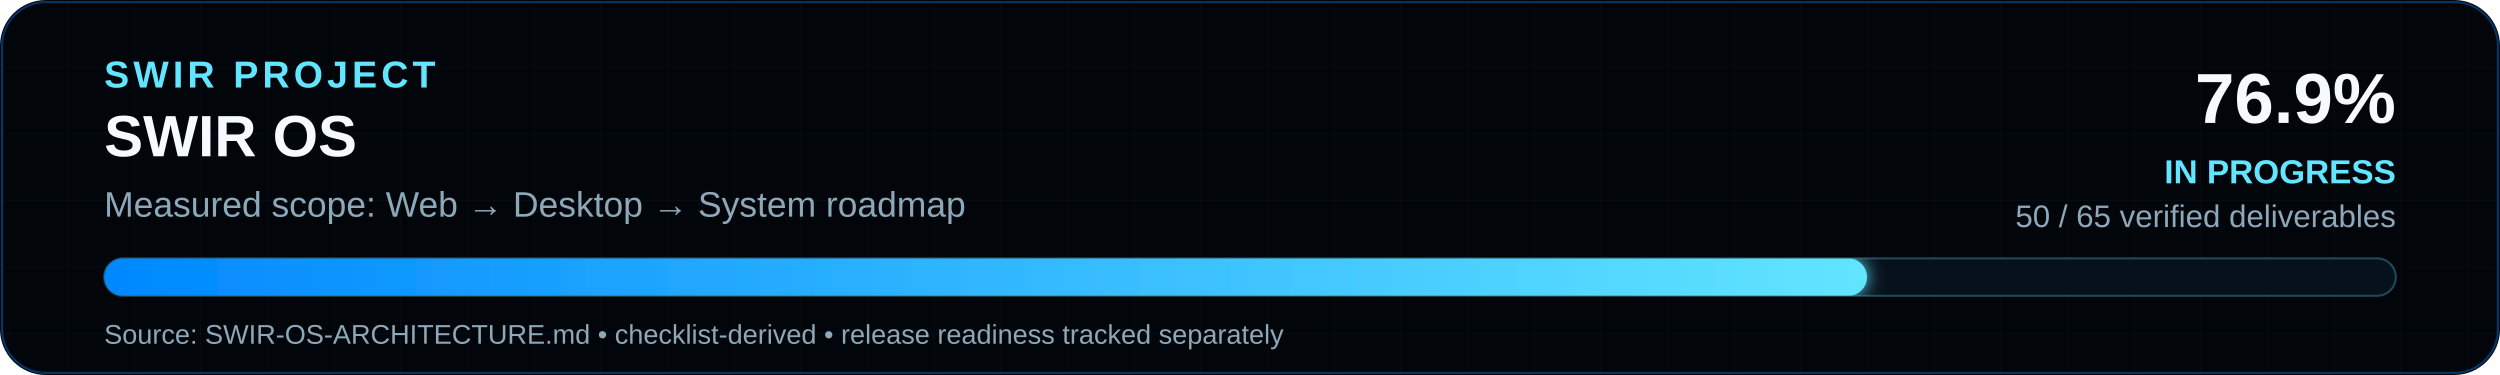
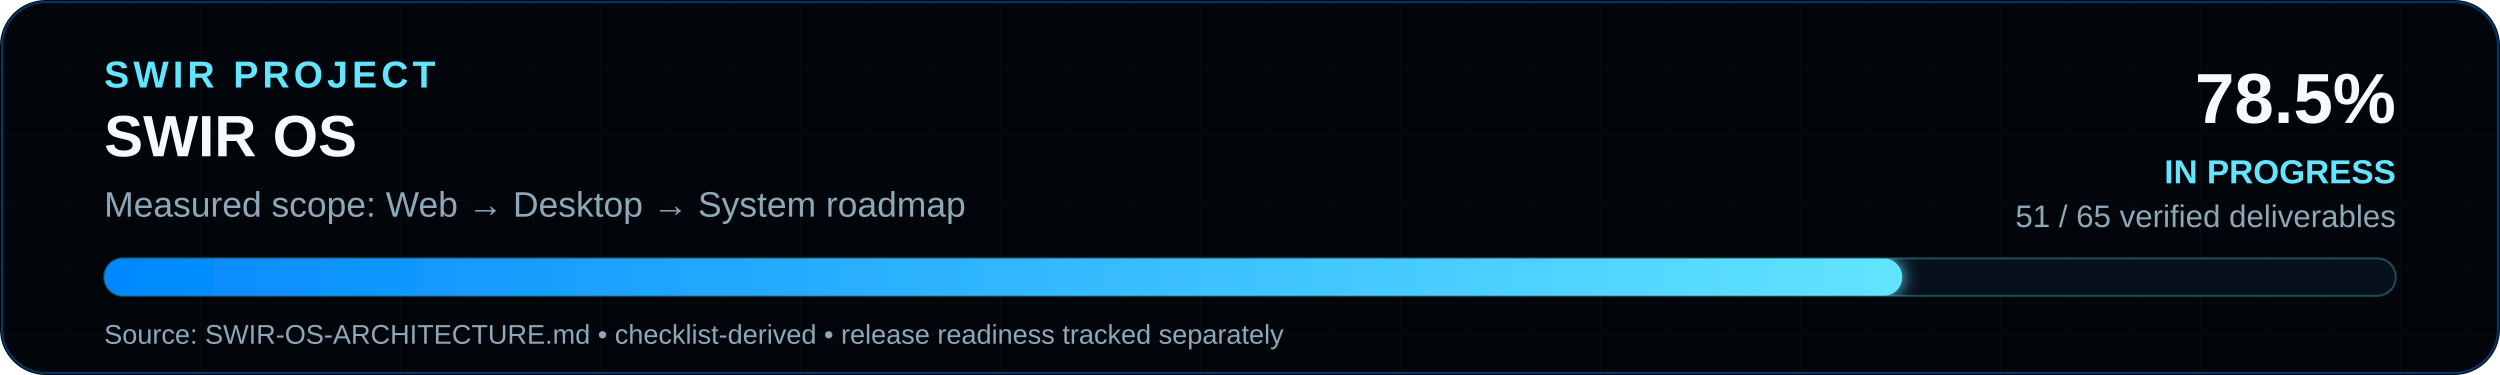
<svg xmlns="http://www.w3.org/2000/svg" viewBox="0 0 1200 180" role="img" aria-labelledby="progressCardTitle progressCardDesc">
  <defs>
    <linearGradient id="progressGradient" x1="0" y1="0" x2="1" y2="0">
      <stop offset="0" stop-color="#0088FF" />
      <stop offset="1" stop-color="#62E5FF" />
    </linearGradient>
    <filter id="softGlow" x="-10%" y="-150%" width="120%" height="400%">
      <feGaussianBlur stdDeviation="4" result="blur" />
      <feMerge>
        <feMergeNode in="blur" />
        <feMergeNode in="SourceGraphic" />
      </feMerge>
    </filter>
    <clipPath id="cardTrackClip">
      <rect x="50" y="124" width="1100" height="18" rx="9" />
    </clipPath>
    <pattern id="grid" width="32" height="32" patternUnits="userSpaceOnUse">
      <path d="M 32 0 L 0 0 0 32" fill="none" stroke="#62E5FF" stroke-opacity="0.035" stroke-width="1" />
    </pattern>
  </defs>
  <rect width="1200" height="180" rx="22" fill="#02050A" />
  <rect x="1" y="1" width="1198" height="178" rx="21" fill="none" stroke="#0088FF" stroke-opacity="0.38" />
  <rect x="1" y="1" width="1198" height="178" rx="21" fill="url(#grid)" />
  <text x="50" y="42" fill="#62E5FF" font-family="system-ui,Segoe UI,Arial,sans-serif" font-size="18" font-weight="700" letter-spacing="2">SWIR PROJECT</text>
  <text x="50" y="75" fill="#F4FAFF" font-family="system-ui,Segoe UI,Arial,sans-serif" font-size="28" font-weight="700">SWIR OS</text>
  <text x="50" y="104" fill="#8DA8B8" font-family="system-ui,Segoe UI,Arial,sans-serif" font-size="17">Measured scope: Web → Desktop → System roadmap</text>
-   <text x="1150" y="59" text-anchor="end" fill="#F4FAFF" font-family="system-ui,Segoe UI,Arial,sans-serif" font-size="34" font-weight="800">76.9%</text>
+   <text x="1150" y="59" text-anchor="end" fill="#F4FAFF" font-family="system-ui,Segoe UI,Arial,sans-serif" font-size="34" font-weight="800">78.5%</text>
  <text x="1150" y="88" text-anchor="end" fill="#62E5FF" font-family="system-ui,Segoe UI,Arial,sans-serif" font-size="16" font-weight="700">IN PROGRESS</text>
-   <text x="1150" y="109" text-anchor="end" fill="#8DA8B8" font-family="system-ui,Segoe UI,Arial,sans-serif" font-size="15">50 / 65 verified deliverables</text>
+   <text x="1150" y="109" text-anchor="end" fill="#8DA8B8" font-family="system-ui,Segoe UI,Arial,sans-serif" font-size="15">51 / 65 verified deliverables</text>
  <rect x="50" y="124" width="1100" height="18" rx="9" fill="#07111C" stroke="#62E5FF" stroke-opacity="0.28" />
-   <rect x="50" y="124" width="846.154" height="18" rx="9" fill="url(#progressGradient)" clip-path="url(#cardTrackClip)" filter="url(#softGlow)" />
+   <rect x="50" y="124" width="863.077" height="18" rx="9" fill="url(#progressGradient)" clip-path="url(#cardTrackClip)" filter="url(#softGlow)" />
  <text x="50" y="165" fill="#8DA8B8" font-family="system-ui,Segoe UI,Arial,sans-serif" font-size="13">Source: SWIR-OS-ARCHITECTURE.md • checklist-derived • release readiness tracked separately</text>
</svg>
